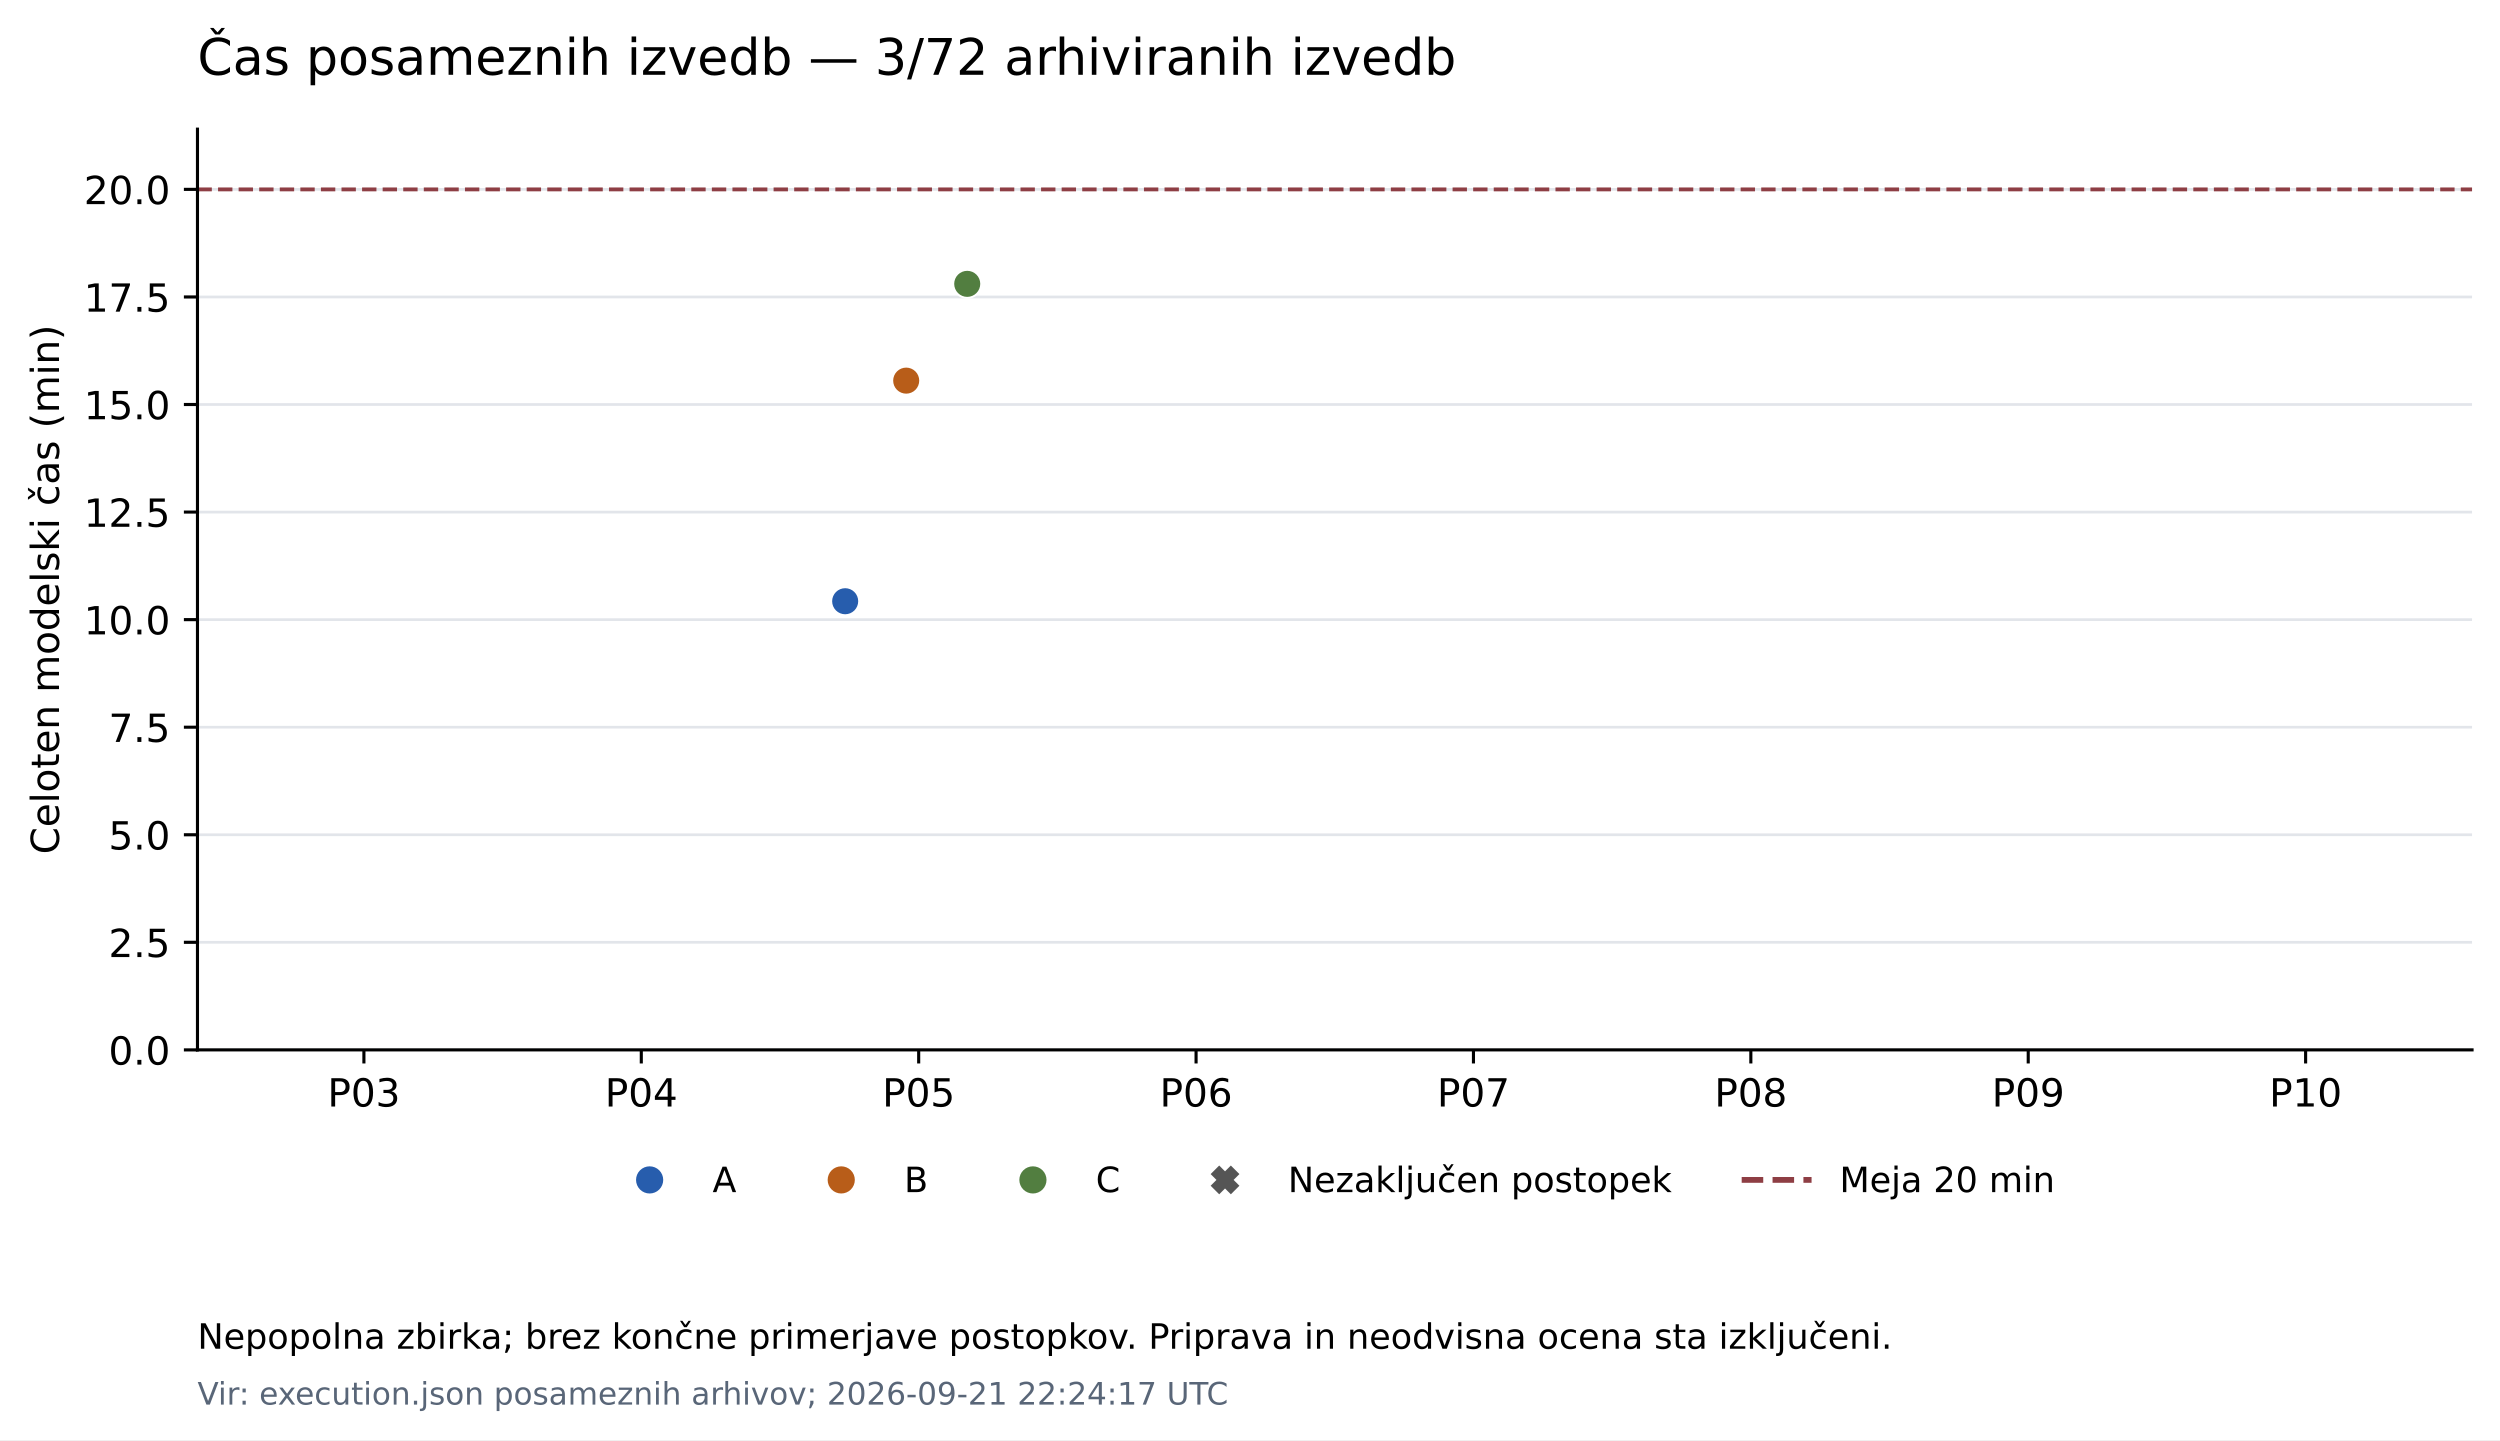
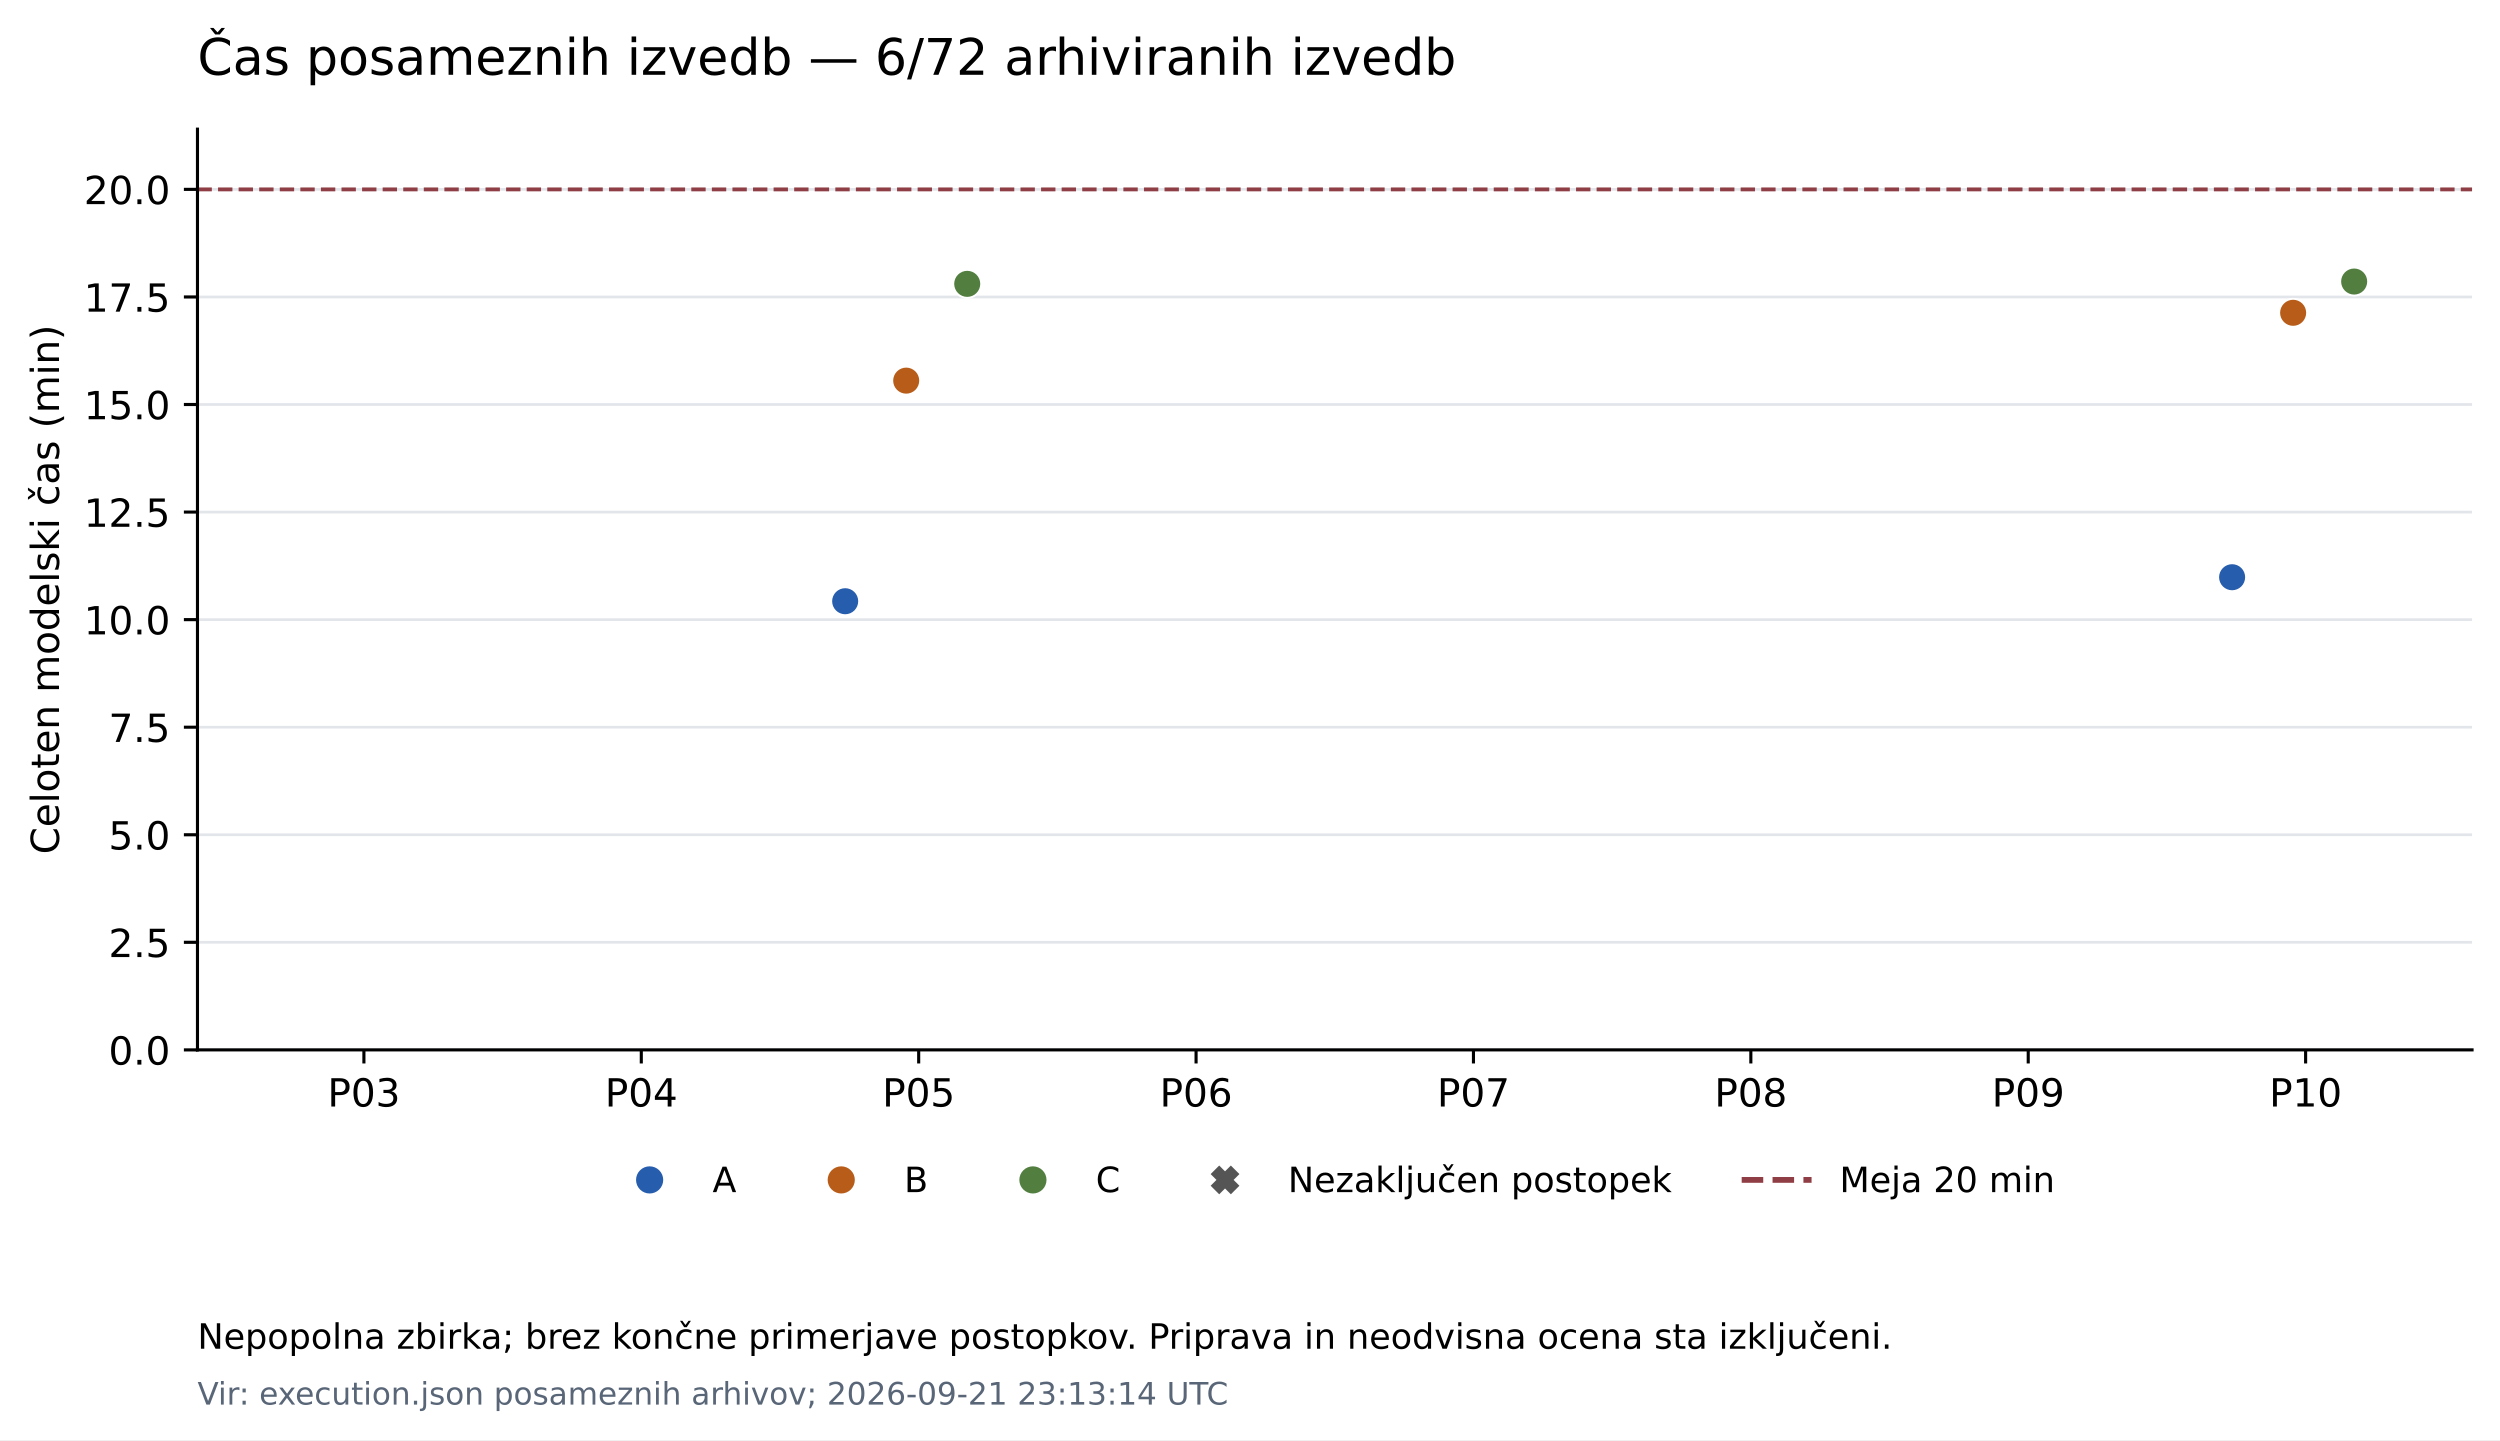
<svg xmlns="http://www.w3.org/2000/svg" xmlns:xlink="http://www.w3.org/1999/xlink" width="643.966pt" height="370.926pt" viewBox="0 0 643.966 370.926" version="1.1">
  <defs>
    <style type="text/css">*{stroke-linejoin: round; stroke-linecap: butt}</style>
  </defs>
  <g id="figure_1">
    <g id="patch_1">
      <path d="M 0 370.926  L 643.966 370.926  L 643.966 0  L 0 0  z " style="fill: #ffffff" />
    </g>
    <g id="axes_1">
      <g id="patch_2">
        <path d="M 50.866 270.436  L 636.766 270.436  L 636.766 33.268  L 50.866 33.268  z " style="fill: #ffffff" />
      </g>
      <g id="matplotlib.axis_1">
        <g id="xtick_1">
          <g id="line2d_1">
            <defs>
-               <path id="m981cbcd419" d="M 0 0  L 0 3.5  " style="stroke: #000000; stroke-width: 0.8" />
+               <path id="ma3be61b230" d="M 0 0  L 0 3.5  " style="stroke: #000000; stroke-width: 0.8" />
            </defs>
            <g>
-               <use xlink:href="#m981cbcd419" x="93.737" y="270.436" style="stroke: #000000; stroke-width: 0.8" />
+               <use xlink:href="#ma3be61b230" x="93.737" y="270.436" style="stroke: #000000; stroke-width: 0.8" />
            </g>
          </g>
          <g id="text_1">
            <text style="font-size: 10px; font-family: 'DejaVu Sans'; text-anchor: middle" x="93.737" y="285.033" transform="rotate(-0 93.73714 285.0333)">P03</text>
          </g>
        </g>
        <g id="xtick_2">
          <g id="line2d_2">
            <g>
-               <use xlink:href="#m981cbcd419" x="165.188" y="270.436" style="stroke: #000000; stroke-width: 0.8" />
+               <use xlink:href="#ma3be61b230" x="165.188" y="270.436" style="stroke: #000000; stroke-width: 0.8" />
            </g>
          </g>
          <g id="text_2">
            <text style="font-size: 10px; font-family: 'DejaVu Sans'; text-anchor: middle" x="165.188" y="285.033" transform="rotate(-0 165.1884 285.0333)">P04</text>
          </g>
        </g>
        <g id="xtick_3">
          <g id="line2d_3">
            <g>
-               <use xlink:href="#m981cbcd419" x="236.64" y="270.436" style="stroke: #000000; stroke-width: 0.8" />
+               <use xlink:href="#ma3be61b230" x="236.64" y="270.436" style="stroke: #000000; stroke-width: 0.8" />
            </g>
          </g>
          <g id="text_3">
            <text style="font-size: 10px; font-family: 'DejaVu Sans'; text-anchor: middle" x="236.64" y="285.033" transform="rotate(-0 236.6396 285.0333)">P05</text>
          </g>
        </g>
        <g id="xtick_4">
          <g id="line2d_4">
            <g>
-               <use xlink:href="#m981cbcd419" x="308.091" y="270.436" style="stroke: #000000; stroke-width: 0.8" />
+               <use xlink:href="#ma3be61b230" x="308.091" y="270.436" style="stroke: #000000; stroke-width: 0.8" />
            </g>
          </g>
          <g id="text_4">
            <text style="font-size: 10px; font-family: 'DejaVu Sans'; text-anchor: middle" x="308.091" y="285.033" transform="rotate(-0 308.0908 285.0333)">P06</text>
          </g>
        </g>
        <g id="xtick_5">
          <g id="line2d_5">
            <g>
-               <use xlink:href="#m981cbcd419" x="379.542" y="270.436" style="stroke: #000000; stroke-width: 0.8" />
+               <use xlink:href="#ma3be61b230" x="379.542" y="270.436" style="stroke: #000000; stroke-width: 0.8" />
            </g>
          </g>
          <g id="text_5">
            <text style="font-size: 10px; font-family: 'DejaVu Sans'; text-anchor: middle" x="379.542" y="285.033" transform="rotate(-0 379.542 285.0333)">P07</text>
          </g>
        </g>
        <g id="xtick_6">
          <g id="line2d_6">
            <g>
-               <use xlink:href="#m981cbcd419" x="450.993" y="270.436" style="stroke: #000000; stroke-width: 0.8" />
+               <use xlink:href="#ma3be61b230" x="450.993" y="270.436" style="stroke: #000000; stroke-width: 0.8" />
            </g>
          </g>
          <g id="text_6">
            <text style="font-size: 10px; font-family: 'DejaVu Sans'; text-anchor: middle" x="450.993" y="285.033" transform="rotate(-0 450.9932 285.0333)">P08</text>
          </g>
        </g>
        <g id="xtick_7">
          <g id="line2d_7">
            <g>
-               <use xlink:href="#m981cbcd419" x="522.444" y="270.436" style="stroke: #000000; stroke-width: 0.8" />
+               <use xlink:href="#ma3be61b230" x="522.444" y="270.436" style="stroke: #000000; stroke-width: 0.8" />
            </g>
          </g>
          <g id="text_7">
            <text style="font-size: 10px; font-family: 'DejaVu Sans'; text-anchor: middle" x="522.444" y="285.033" transform="rotate(-0 522.4445 285.0333)">P09</text>
          </g>
        </g>
        <g id="xtick_8">
          <g id="line2d_8">
            <g>
-               <use xlink:href="#m981cbcd419" x="593.896" y="270.436" style="stroke: #000000; stroke-width: 0.8" />
+               <use xlink:href="#ma3be61b230" x="593.896" y="270.436" style="stroke: #000000; stroke-width: 0.8" />
            </g>
          </g>
          <g id="text_8">
            <text style="font-size: 10px; font-family: 'DejaVu Sans'; text-anchor: middle" x="593.896" y="285.033" transform="rotate(-0 593.8957 285.0333)">P10</text>
          </g>
        </g>
      </g>
      <g id="matplotlib.axis_2">
        <g id="ytick_1">
          <g id="line2d_9">
-             <path d="M 50.866 270.436  L 636.766 270.436  " clip-path="url(#p2bc0fc8c5a)" style="fill: none; stroke: #e2e5ea; stroke-width: 0.7; stroke-linecap: square" />
+             <path d="M 50.866 270.436  L 636.766 270.436  " clip-path="url(#pbd3e5ec0cb)" style="fill: none; stroke: #e2e5ea; stroke-width: 0.7; stroke-linecap: square" />
          </g>
          <g id="line2d_10">
            <defs>
-               <path id="meef9a3f710" d="M 0 0  L -3.5 0  " style="stroke: #000000; stroke-width: 0.8" />
+               <path id="mcb5ecaae44" d="M 0 0  L -3.5 0  " style="stroke: #000000; stroke-width: 0.8" />
            </defs>
            <g>
-               <use xlink:href="#meef9a3f710" x="50.866" y="270.436" style="stroke: #000000; stroke-width: 0.8" />
+               <use xlink:href="#mcb5ecaae44" x="50.866" y="270.436" style="stroke: #000000; stroke-width: 0.8" />
            </g>
          </g>
          <g id="text_9">
            <text style="font-size: 10px; font-family: 'DejaVu Sans'; text-anchor: end" x="43.866" y="274.234" transform="rotate(-0 43.86641 274.2345)">0.0</text>
          </g>
        </g>
        <g id="ytick_2">
          <g id="line2d_11">
-             <path d="M 50.866 242.729  L 636.766 242.729  " clip-path="url(#p2bc0fc8c5a)" style="fill: none; stroke: #e2e5ea; stroke-width: 0.7; stroke-linecap: square" />
+             <path d="M 50.866 242.729  L 636.766 242.729  " clip-path="url(#pbd3e5ec0cb)" style="fill: none; stroke: #e2e5ea; stroke-width: 0.7; stroke-linecap: square" />
          </g>
          <g id="line2d_12">
            <g>
-               <use xlink:href="#meef9a3f710" x="50.866" y="242.729" style="stroke: #000000; stroke-width: 0.8" />
+               <use xlink:href="#mcb5ecaae44" x="50.866" y="242.729" style="stroke: #000000; stroke-width: 0.8" />
            </g>
          </g>
          <g id="text_10">
            <text style="font-size: 10px; font-family: 'DejaVu Sans'; text-anchor: end" x="43.866" y="246.528" transform="rotate(-0 43.86641 246.5279)">2.5</text>
          </g>
        </g>
        <g id="ytick_3">
          <g id="line2d_13">
-             <path d="M 50.866 215.023  L 636.766 215.023  " clip-path="url(#p2bc0fc8c5a)" style="fill: none; stroke: #e2e5ea; stroke-width: 0.7; stroke-linecap: square" />
+             <path d="M 50.866 215.023  L 636.766 215.023  " clip-path="url(#pbd3e5ec0cb)" style="fill: none; stroke: #e2e5ea; stroke-width: 0.7; stroke-linecap: square" />
          </g>
          <g id="line2d_14">
            <g>
-               <use xlink:href="#meef9a3f710" x="50.866" y="215.023" style="stroke: #000000; stroke-width: 0.8" />
+               <use xlink:href="#mcb5ecaae44" x="50.866" y="215.023" style="stroke: #000000; stroke-width: 0.8" />
            </g>
          </g>
          <g id="text_11">
            <text style="font-size: 10px; font-family: 'DejaVu Sans'; text-anchor: end" x="43.866" y="218.821" transform="rotate(-0 43.86641 218.8214)">5.0</text>
          </g>
        </g>
        <g id="ytick_4">
          <g id="line2d_15">
-             <path d="M 50.866 187.316  L 636.766 187.316  " clip-path="url(#p2bc0fc8c5a)" style="fill: none; stroke: #e2e5ea; stroke-width: 0.7; stroke-linecap: square" />
+             <path d="M 50.866 187.316  L 636.766 187.316  " clip-path="url(#pbd3e5ec0cb)" style="fill: none; stroke: #e2e5ea; stroke-width: 0.7; stroke-linecap: square" />
          </g>
          <g id="line2d_16">
            <g>
-               <use xlink:href="#meef9a3f710" x="50.866" y="187.316" style="stroke: #000000; stroke-width: 0.8" />
+               <use xlink:href="#mcb5ecaae44" x="50.866" y="187.316" style="stroke: #000000; stroke-width: 0.8" />
            </g>
          </g>
          <g id="text_12">
            <text style="font-size: 10px; font-family: 'DejaVu Sans'; text-anchor: end" x="43.866" y="191.115" transform="rotate(-0 43.86641 191.1149)">7.5</text>
          </g>
        </g>
        <g id="ytick_5">
          <g id="line2d_17">
-             <path d="M 50.866 159.609  L 636.766 159.609  " clip-path="url(#p2bc0fc8c5a)" style="fill: none; stroke: #e2e5ea; stroke-width: 0.7; stroke-linecap: square" />
+             <path d="M 50.866 159.609  L 636.766 159.609  " clip-path="url(#pbd3e5ec0cb)" style="fill: none; stroke: #e2e5ea; stroke-width: 0.7; stroke-linecap: square" />
          </g>
          <g id="line2d_18">
            <g>
-               <use xlink:href="#meef9a3f710" x="50.866" y="159.609" style="stroke: #000000; stroke-width: 0.8" />
+               <use xlink:href="#mcb5ecaae44" x="50.866" y="159.609" style="stroke: #000000; stroke-width: 0.8" />
            </g>
          </g>
          <g id="text_13">
            <text style="font-size: 10px; font-family: 'DejaVu Sans'; text-anchor: end" x="43.866" y="163.408" transform="rotate(-0 43.86641 163.4083)">10.0</text>
          </g>
        </g>
        <g id="ytick_6">
          <g id="line2d_19">
-             <path d="M 50.866 131.903  L 636.766 131.903  " clip-path="url(#p2bc0fc8c5a)" style="fill: none; stroke: #e2e5ea; stroke-width: 0.7; stroke-linecap: square" />
+             <path d="M 50.866 131.903  L 636.766 131.903  " clip-path="url(#pbd3e5ec0cb)" style="fill: none; stroke: #e2e5ea; stroke-width: 0.7; stroke-linecap: square" />
          </g>
          <g id="line2d_20">
            <g>
-               <use xlink:href="#meef9a3f710" x="50.866" y="131.903" style="stroke: #000000; stroke-width: 0.8" />
+               <use xlink:href="#mcb5ecaae44" x="50.866" y="131.903" style="stroke: #000000; stroke-width: 0.8" />
            </g>
          </g>
          <g id="text_14">
            <text style="font-size: 10px; font-family: 'DejaVu Sans'; text-anchor: end" x="43.866" y="135.702" transform="rotate(-0 43.86641 135.7018)">12.5</text>
          </g>
        </g>
        <g id="ytick_7">
          <g id="line2d_21">
-             <path d="M 50.866 104.196  L 636.766 104.196  " clip-path="url(#p2bc0fc8c5a)" style="fill: none; stroke: #e2e5ea; stroke-width: 0.7; stroke-linecap: square" />
+             <path d="M 50.866 104.196  L 636.766 104.196  " clip-path="url(#pbd3e5ec0cb)" style="fill: none; stroke: #e2e5ea; stroke-width: 0.7; stroke-linecap: square" />
          </g>
          <g id="line2d_22">
            <g>
-               <use xlink:href="#meef9a3f710" x="50.866" y="104.196" style="stroke: #000000; stroke-width: 0.8" />
+               <use xlink:href="#mcb5ecaae44" x="50.866" y="104.196" style="stroke: #000000; stroke-width: 0.8" />
            </g>
          </g>
          <g id="text_15">
            <text style="font-size: 10px; font-family: 'DejaVu Sans'; text-anchor: end" x="43.866" y="107.995" transform="rotate(-0 43.86641 107.9952)">15.0</text>
          </g>
        </g>
        <g id="ytick_8">
          <g id="line2d_23">
-             <path d="M 50.866 76.49  L 636.766 76.49  " clip-path="url(#p2bc0fc8c5a)" style="fill: none; stroke: #e2e5ea; stroke-width: 0.7; stroke-linecap: square" />
+             <path d="M 50.866 76.49  L 636.766 76.49  " clip-path="url(#pbd3e5ec0cb)" style="fill: none; stroke: #e2e5ea; stroke-width: 0.7; stroke-linecap: square" />
          </g>
          <g id="line2d_24">
            <g>
-               <use xlink:href="#meef9a3f710" x="50.866" y="76.49" style="stroke: #000000; stroke-width: 0.8" />
+               <use xlink:href="#mcb5ecaae44" x="50.866" y="76.49" style="stroke: #000000; stroke-width: 0.8" />
            </g>
          </g>
          <g id="text_16">
            <text style="font-size: 10px; font-family: 'DejaVu Sans'; text-anchor: end" x="43.866" y="80.289" transform="rotate(-0 43.86641 80.28869)">17.5</text>
          </g>
        </g>
        <g id="ytick_9">
          <g id="line2d_25">
-             <path d="M 50.866 48.783  L 636.766 48.783  " clip-path="url(#p2bc0fc8c5a)" style="fill: none; stroke: #e2e5ea; stroke-width: 0.7; stroke-linecap: square" />
+             <path d="M 50.866 48.783  L 636.766 48.783  " clip-path="url(#pbd3e5ec0cb)" style="fill: none; stroke: #e2e5ea; stroke-width: 0.7; stroke-linecap: square" />
          </g>
          <g id="line2d_26">
            <g>
-               <use xlink:href="#meef9a3f710" x="50.866" y="48.783" style="stroke: #000000; stroke-width: 0.8" />
+               <use xlink:href="#mcb5ecaae44" x="50.866" y="48.783" style="stroke: #000000; stroke-width: 0.8" />
            </g>
          </g>
          <g id="text_17">
            <text style="font-size: 10px; font-family: 'DejaVu Sans'; text-anchor: end" x="43.866" y="52.582" transform="rotate(-0 43.86641 52.58215)">20.0</text>
          </g>
        </g>
        <g id="text_18">
          <text style="font-size: 10px; font-family: 'DejaVu Sans'; text-anchor: middle" x="15.198" y="151.852" transform="rotate(-90 15.19844 151.8517)">Celoten modelski čas (min)</text>
        </g>
      </g>
      <g id="line2d_27">
-         <path d="M 50.866 48.783  L 636.766 48.783  " clip-path="url(#p2bc0fc8c5a)" style="fill: none; stroke-dasharray: 3.7,1.6; stroke-dashoffset: 0; stroke: #8e3e44" />
+         <path d="M 50.866 48.783  L 636.766 48.783  " clip-path="url(#pbd3e5ec0cb)" style="fill: none; stroke-dasharray: 3.7,1.6; stroke-dashoffset: 0; stroke: #8e3e44" />
      </g>
      <g id="patch_3">
        <path d="M 50.866 270.436  L 50.866 33.268  " style="fill: none; stroke: #000000; stroke-width: 0.8; stroke-linejoin: miter; stroke-linecap: square" />
      </g>
      <g id="patch_4">
        <path d="M 50.866 270.436  L 636.766 270.436  " style="fill: none; stroke: #000000; stroke-width: 0.8; stroke-linejoin: miter; stroke-linecap: square" />
      </g>
      <g id="PathCollection_1">
        <defs>
-           <path id="m72bcc290d1" d="M 0 3.606  C 0.956 3.606 1.873 3.226 2.55 2.55  C 3.226 1.873 3.606 0.956 3.606 0  C 3.606 -0.956 3.226 -1.873 2.55 -2.55  C 1.873 -3.226 0.956 -3.606 0 -3.606  C -0.956 -3.606 -1.873 -3.226 -2.55 -2.55  C -3.226 -1.873 -3.606 -0.956 -3.606 0  C -3.606 0.956 -3.226 1.873 -2.55 2.55  C -1.873 3.226 -0.956 3.606 0 3.606  z " style="stroke: #ffffff; stroke-width: 0.5" />
+           <path id="m782fa3a59f" d="M 0 3.606  C 0.956 3.606 1.873 3.226 2.55 2.55  C 3.226 1.873 3.606 0.956 3.606 0  C 3.606 -0.956 3.226 -1.873 2.55 -2.55  C 1.873 -3.226 0.956 -3.606 0 -3.606  C -0.956 -3.606 -1.873 -3.226 -2.55 -2.55  C -3.226 -1.873 -3.606 -0.956 -3.606 0  C -3.606 0.956 -3.226 1.873 -2.55 2.55  C -1.873 3.226 -0.956 3.606 0 3.606  z " style="stroke: #ffffff; stroke-width: 0.5" />
        </defs>
-         <g clip-path="url(#p2bc0fc8c5a)">
-           <use xlink:href="#m72bcc290d1" x="217.705" y="154.869" style="fill: #275dad; stroke: #ffffff; stroke-width: 0.5" />
+         <g clip-path="url(#pbd3e5ec0cb)">
+           <use xlink:href="#m782fa3a59f" x="217.705" y="154.869" style="fill: #275dad; stroke: #ffffff; stroke-width: 0.5" />
        </g>
      </g>
      <g id="PathCollection_2">
        <defs>
-           <path id="m17fc062cb9" d="M 0 3.606  C 0.956 3.606 1.873 3.226 2.55 2.55  C 3.226 1.873 3.606 0.956 3.606 0  C 3.606 -0.956 3.226 -1.873 2.55 -2.55  C 1.873 -3.226 0.956 -3.606 0 -3.606  C -0.956 -3.606 -1.873 -3.226 -2.55 -2.55  C -3.226 -1.873 -3.606 -0.956 -3.606 0  C -3.606 0.956 -3.226 1.873 -2.55 2.55  C -1.873 3.226 -0.956 3.606 0 3.606  z " style="stroke: #ffffff; stroke-width: 0.5" />
+           <path id="m7659742074" d="M 0 3.606  C 0.956 3.606 1.873 3.226 2.55 2.55  C 3.226 1.873 3.606 0.956 3.606 0  C 3.606 -0.956 3.226 -1.873 2.55 -2.55  C 1.873 -3.226 0.956 -3.606 0 -3.606  C -0.956 -3.606 -1.873 -3.226 -2.55 -2.55  C -3.226 -1.873 -3.606 -0.956 -3.606 0  C -3.606 0.956 -3.226 1.873 -2.55 2.55  C -1.873 3.226 -0.956 3.606 0 3.606  z " style="stroke: #ffffff; stroke-width: 0.5" />
        </defs>
-         <g clip-path="url(#p2bc0fc8c5a)">
-           <use xlink:href="#m17fc062cb9" x="233.424" y="98.046" style="fill: #b85d19; stroke: #ffffff; stroke-width: 0.5" />
+         <g clip-path="url(#pbd3e5ec0cb)">
+           <use xlink:href="#m7659742074" x="233.424" y="98.046" style="fill: #b85d19; stroke: #ffffff; stroke-width: 0.5" />
        </g>
      </g>
      <g id="PathCollection_3">
        <defs>
-           <path id="m6b05419b9c" d="M 0 3.606  C 0.956 3.606 1.873 3.226 2.55 2.55  C 3.226 1.873 3.606 0.956 3.606 0  C 3.606 -0.956 3.226 -1.873 2.55 -2.55  C 1.873 -3.226 0.956 -3.606 0 -3.606  C -0.956 -3.606 -1.873 -3.226 -2.55 -2.55  C -3.226 -1.873 -3.606 -0.956 -3.606 0  C -3.606 0.956 -3.226 1.873 -2.55 2.55  C -1.873 3.226 -0.956 3.606 0 3.606  z " style="stroke: #ffffff; stroke-width: 0.5" />
+           <path id="mf7611c756b" d="M 0 3.606  C 0.956 3.606 1.873 3.226 2.55 2.55  C 3.226 1.873 3.606 0.956 3.606 0  C 3.606 -0.956 3.226 -1.873 2.55 -2.55  C 1.873 -3.226 0.956 -3.606 0 -3.606  C -0.956 -3.606 -1.873 -3.226 -2.55 -2.55  C -3.226 -1.873 -3.606 -0.956 -3.606 0  C -3.606 0.956 -3.226 1.873 -2.55 2.55  C -1.873 3.226 -0.956 3.606 0 3.606  z " style="stroke: #ffffff; stroke-width: 0.5" />
        </defs>
-         <g clip-path="url(#p2bc0fc8c5a)">
-           <use xlink:href="#m6b05419b9c" x="249.144" y="73.116" style="fill: #527e40; stroke: #ffffff; stroke-width: 0.5" />
+         <g clip-path="url(#pbd3e5ec0cb)">
+           <use xlink:href="#mf7611c756b" x="249.144" y="73.116" style="fill: #527e40; stroke: #ffffff; stroke-width: 0.5" />
+         </g>
+       </g>
+       <g id="PathCollection_4">
+         <g clip-path="url(#pbd3e5ec0cb)">
+           <use xlink:href="#m782fa3a59f" x="574.961" y="148.685" style="fill: #275dad; stroke: #ffffff; stroke-width: 0.5" />
+         </g>
+       </g>
+       <g id="PathCollection_5">
+         <g clip-path="url(#pbd3e5ec0cb)">
+           <use xlink:href="#mf7611c756b" x="606.4" y="72.522" style="fill: #527e40; stroke: #ffffff; stroke-width: 0.5" />
+         </g>
+       </g>
+       <g id="PathCollection_6">
+         <g clip-path="url(#pbd3e5ec0cb)">
+           <use xlink:href="#m7659742074" x="590.68" y="80.573" style="fill: #b85d19; stroke: #ffffff; stroke-width: 0.5" />
        </g>
      </g>
      <g id="text_19">
-         <text style="font-size: 13px; font-family: 'DejaVu Sans'; text-anchor: start" x="50.866" y="19.268" transform="rotate(-0 50.86641 19.26766)">Čas posameznih izvedb — 3/72 arhiviranih izvedb</text>
+         <text style="font-size: 13px; font-family: 'DejaVu Sans'; text-anchor: start" x="50.866" y="19.268" transform="rotate(-0 50.86641 19.26766)">Čas posameznih izvedb — 6/72 arhiviranih izvedb</text>
      </g>
      <g id="legend_1">
        <g id="line2d_28">
          <defs>
-             <path id="mcdb837f058" d="M 0 3  C 0.796 3 1.559 2.684 2.121 2.121  C 2.684 1.559 3 0.796 3 0  C 3 -0.796 2.684 -1.559 2.121 -2.121  C 1.559 -2.684 0.796 -3 0 -3  C -0.796 -3 -1.559 -2.684 -2.121 -2.121  C -2.684 -1.559 -3 -0.796 -3 0  C -3 0.796 -2.684 1.559 -2.121 2.121  C -1.559 2.684 -0.796 3 0 3  z " style="stroke: #275dad" />
+             <path id="me4cb7d15d9" d="M 0 3  C 0.796 3 1.559 2.684 2.121 2.121  C 2.684 1.559 3 0.796 3 0  C 3 -0.796 2.684 -1.559 2.121 -2.121  C 1.559 -2.684 0.796 -3 0 -3  C -0.796 -3 -1.559 -2.684 -2.121 -2.121  C -2.684 -1.559 -3 -0.796 -3 0  C -3 0.796 -2.684 1.559 -2.121 2.121  C -1.559 2.684 -0.796 3 0 3  z " style="stroke: #275dad" />
          </defs>
          <g>
-             <use xlink:href="#mcdb837f058" x="167.336" y="303.929" style="fill: #275dad; stroke: #275dad" />
+             <use xlink:href="#me4cb7d15d9" x="167.336" y="303.929" style="fill: #275dad; stroke: #275dad" />
          </g>
        </g>
        <g id="text_20">
          <text style="font-size: 9px; font-family: 'DejaVu Sans'; text-anchor: start" x="183.536" y="307.079" transform="rotate(-0 183.5355 307.0794)">A</text>
        </g>
        <g id="line2d_29">
          <defs>
-             <path id="m93505dfdc3" d="M 0 3  C 0.796 3 1.559 2.684 2.121 2.121  C 2.684 1.559 3 0.796 3 0  C 3 -0.796 2.684 -1.559 2.121 -2.121  C 1.559 -2.684 0.796 -3 0 -3  C -0.796 -3 -1.559 -2.684 -2.121 -2.121  C -2.684 -1.559 -3 -0.796 -3 0  C -3 0.796 -2.684 1.559 -2.121 2.121  C -1.559 2.684 -0.796 3 0 3  z " style="stroke: #b85d19" />
+             <path id="m6bcb3ffa49" d="M 0 3  C 0.796 3 1.559 2.684 2.121 2.121  C 2.684 1.559 3 0.796 3 0  C 3 -0.796 2.684 -1.559 2.121 -2.121  C 1.559 -2.684 0.796 -3 0 -3  C -0.796 -3 -1.559 -2.684 -2.121 -2.121  C -2.684 -1.559 -3 -0.796 -3 0  C -3 0.796 -2.684 1.559 -2.121 2.121  C -1.559 2.684 -0.796 3 0 3  z " style="stroke: #b85d19" />
          </defs>
          <g>
-             <use xlink:href="#m93505dfdc3" x="216.692" y="303.929" style="fill: #b85d19; stroke: #b85d19" />
+             <use xlink:href="#m6bcb3ffa49" x="216.692" y="303.929" style="fill: #b85d19; stroke: #b85d19" />
          </g>
        </g>
        <g id="text_21">
          <text style="font-size: 9px; font-family: 'DejaVu Sans'; text-anchor: start" x="232.892" y="307.079" transform="rotate(-0 232.8921 307.0794)">B</text>
        </g>
        <g id="line2d_30">
          <defs>
-             <path id="m28ee8deea8" d="M 0 3  C 0.796 3 1.559 2.684 2.121 2.121  C 2.684 1.559 3 0.796 3 0  C 3 -0.796 2.684 -1.559 2.121 -2.121  C 1.559 -2.684 0.796 -3 0 -3  C -0.796 -3 -1.559 -2.684 -2.121 -2.121  C -2.684 -1.559 -3 -0.796 -3 0  C -3 0.796 -2.684 1.559 -2.121 2.121  C -1.559 2.684 -0.796 3 0 3  z " style="stroke: #527e40" />
+             <path id="m59631adb26" d="M 0 3  C 0.796 3 1.559 2.684 2.121 2.121  C 2.684 1.559 3 0.796 3 0  C 3 -0.796 2.684 -1.559 2.121 -2.121  C 1.559 -2.684 0.796 -3 0 -3  C -0.796 -3 -1.559 -2.684 -2.121 -2.121  C -2.684 -1.559 -3 -0.796 -3 0  C -3 0.796 -2.684 1.559 -2.121 2.121  C -1.559 2.684 -0.796 3 0 3  z " style="stroke: #527e40" />
          </defs>
          <g>
-             <use xlink:href="#m28ee8deea8" x="266.067" y="303.929" style="fill: #527e40; stroke: #527e40" />
+             <use xlink:href="#m59631adb26" x="266.067" y="303.929" style="fill: #527e40; stroke: #527e40" />
          </g>
        </g>
        <g id="text_22">
          <text style="font-size: 9px; font-family: 'DejaVu Sans'; text-anchor: start" x="282.267" y="307.079" transform="rotate(-0 282.267 307.0794)">C</text>
        </g>
        <g id="line2d_31">
          <defs>
-             <path id="mcf4e53810a" d="M -1.5 3  L 0 1.5  L 1.5 3  L 3 1.5  L 1.5 0  L 3 -1.5  L 1.5 -3  L 0 -1.5  L -1.5 -3  L -3 -1.5  L -1.5 0  L -3 1.5  z " style="stroke: #555555; stroke-linejoin: miter" />
+             <path id="me09a197760" d="M -1.5 3  L 0 1.5  L 1.5 3  L 3 1.5  L 1.5 0  L 3 -1.5  L 1.5 -3  L 0 -1.5  L -1.5 -3  L -3 -1.5  L -1.5 0  L -3 1.5  z " style="stroke: #555555; stroke-linejoin: miter" />
          </defs>
          <g>
-             <use xlink:href="#mcf4e53810a" x="315.551" y="303.929" style="fill: #555555; stroke: #555555; stroke-linejoin: miter" />
+             <use xlink:href="#me09a197760" x="315.551" y="303.929" style="fill: #555555; stroke: #555555; stroke-linejoin: miter" />
          </g>
        </g>
        <g id="text_23">
          <text style="font-size: 9px; font-family: 'DejaVu Sans'; text-anchor: start" x="331.751" y="307.079" transform="rotate(-0 331.7515 307.0794)">Nezaključen postopek</text>
        </g>
        <g id="line2d_32">
          <path d="M 448.635 303.929  L 457.635 303.929  L 466.635 303.929  " style="fill: none; stroke-dasharray: 5.55,2.4; stroke-dashoffset: 0; stroke: #8e3e44; stroke-width: 1.5" />
        </g>
        <g id="text_24">
          <text style="font-size: 9px; font-family: 'DejaVu Sans'; text-anchor: start" x="473.835" y="307.079" transform="rotate(-0 473.8348 307.0794)">Meja 20 min</text>
        </g>
      </g>
    </g>
    <g id="text_25">
      <text style="font-size: 9px; font-family: 'DejaVu Sans'; text-anchor: start" x="50.866" y="347.418" transform="rotate(-0 50.86641 347.4181)">Nepopolna zbirka; brez končne primerjave postopkov. Priprava in neodvisna ocena sta izključeni.</text>
    </g>
    <g id="text_26">
-       <text style="font-size: 8px; font-family: 'DejaVu Sans'; text-anchor: start; fill: #596678" x="50.866" y="361.804" transform="rotate(-0 50.86641 361.8037)">Vir: execution.json posameznih arhivov; 2026-09-21 22:24:17 UTC</text>
+       <text style="font-size: 8px; font-family: 'DejaVu Sans'; text-anchor: start; fill: #596678" x="50.866" y="361.804" transform="rotate(-0 50.86641 361.8037)">Vir: execution.json posameznih arhivov; 2026-09-21 23:13:14 UTC</text>
    </g>
  </g>
  <defs>
-     <clipPath id="p2bc0fc8c5a">
+     <clipPath id="pbd3e5ec0cb">
      <rect x="50.866" y="33.268" width="585.9" height="237.168" />
    </clipPath>
  </defs>
</svg>
